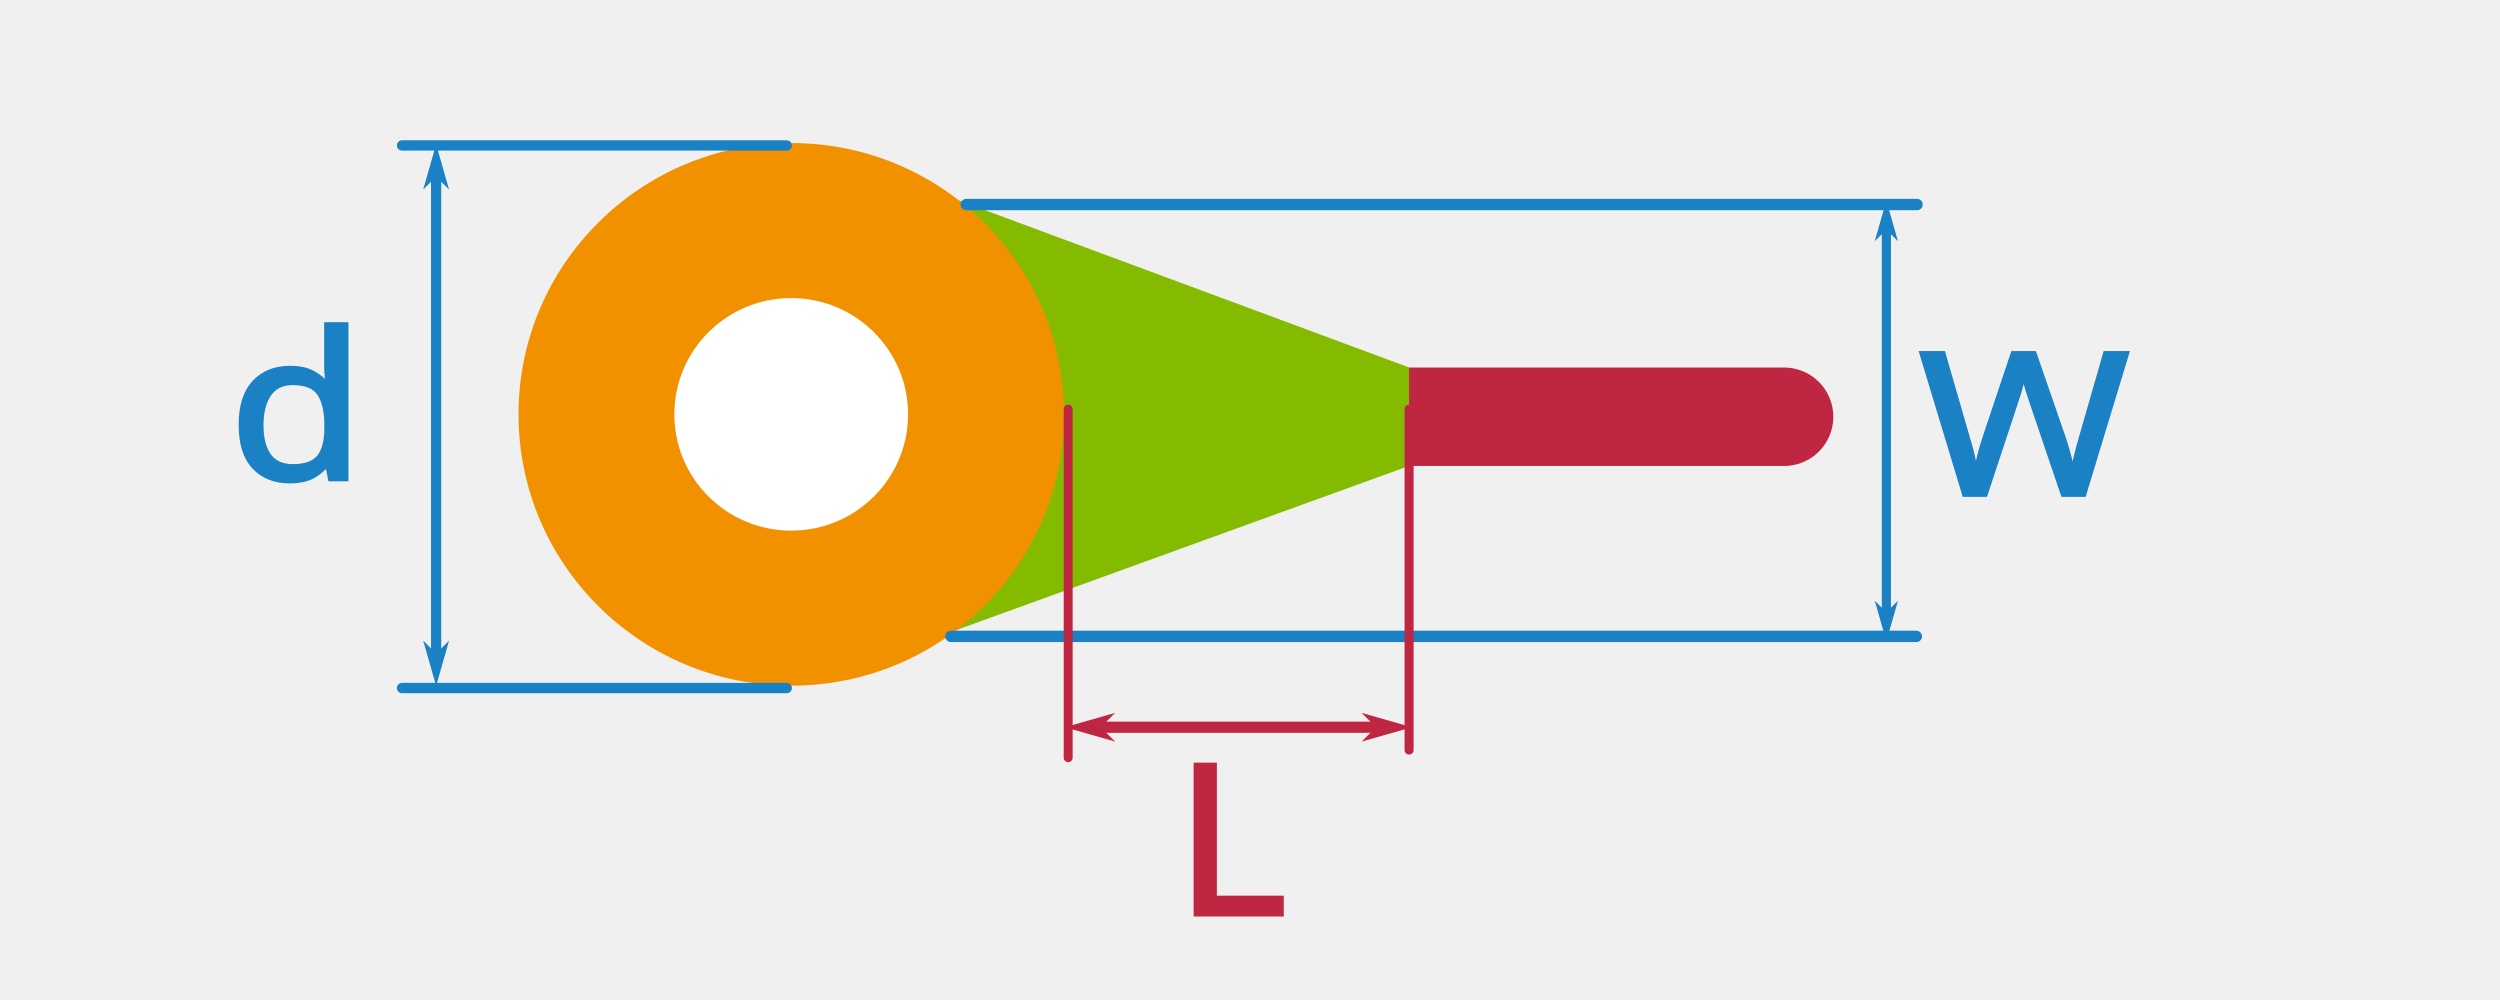
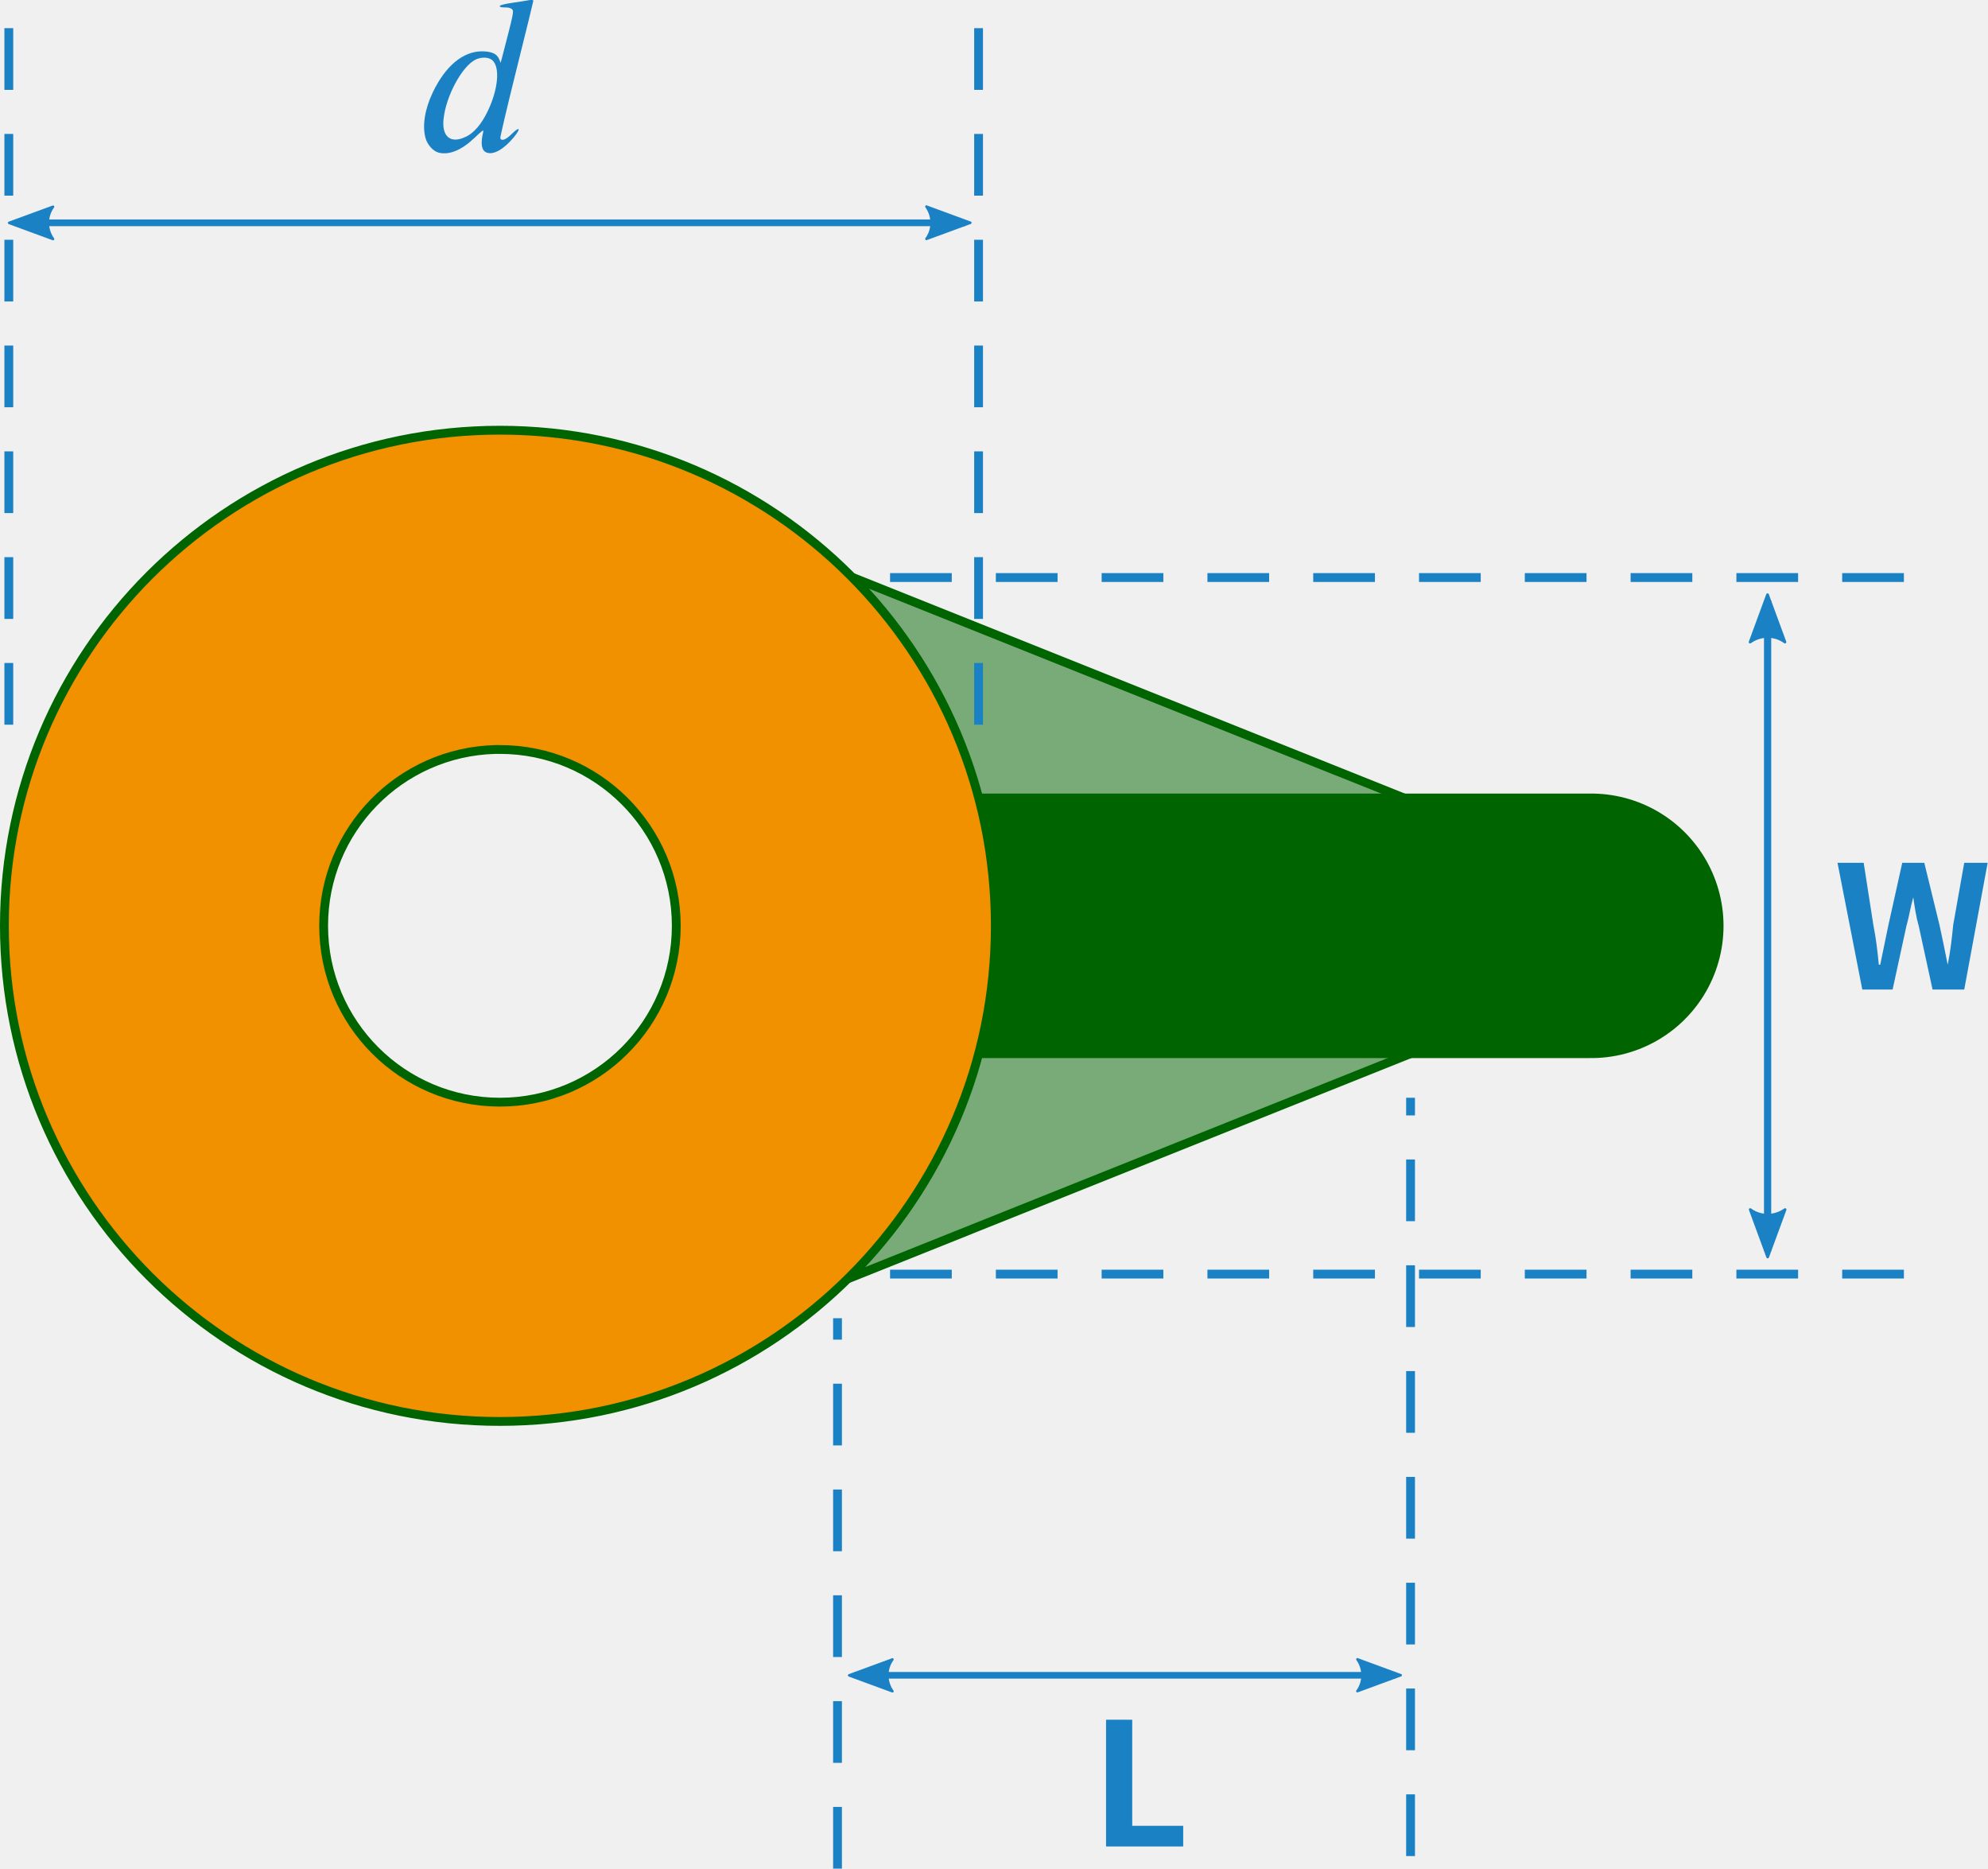
- <svg xmlns="http://www.w3.org/2000/svg" id="Слой_1" data-name="Слой 1" viewBox="0 0 220 88" version="1.1" width="220" height="88">
-   <defs id="defs115772">
-     <marker style="overflow:visible" id="Arrow1Send" refX="0" refY="0" orient="auto">
-       <path transform="matrix(-0.2,0,0,-0.2,-1.2,0)" style="fill:#1a81c4;fill-opacity:1;fill-rule:evenodd;stroke:#1a81c4;stroke-width:1pt;stroke-opacity:1" d="M 0,0 5,-5 -12.5,0 5,5 Z" id="path863" />
+ <svg xmlns="http://www.w3.org/2000/svg" id="Слой_1" data-name="Слой 1" viewBox="0 0 22.55 21.193" version="1.1" width="225.5" height="211.932">
+   <defs id="defs159429">
+     <marker style="overflow:visible" id="marker2044" refX="0" refY="0" orient="auto">
+       <path transform="scale(-0.6)" d="M 8.719,4.034 -2.207,0.016 8.719,-4.002 c -1.745,2.372 -1.735,5.617 -6e-7,8.035 z" style="fill:#1a81c4;fill-opacity:1;fill-rule:evenodd;stroke:#1a81c4;stroke-width:0.625;stroke-linejoin:round;stroke-opacity:1" id="path2042" />
    </marker>
-     <marker style="overflow:visible" id="marker2082" refX="0" refY="0" orient="auto">
-       <path transform="scale(-0.6)" d="M 8.719,4.034 -2.207,0.016 8.719,-4.002 c -1.745,2.372 -1.735,5.617 -6e-7,8.035 z" style="fill:#000000;fill-opacity:1;fill-rule:evenodd;stroke:#000000;stroke-width:0.625;stroke-linejoin:round;stroke-opacity:1" id="path2080" />
+     <marker style="overflow:visible" id="marker2034" refX="0" refY="0" orient="auto">
+       <path transform="scale(0.6)" d="M 8.719,4.034 -2.207,0.016 8.719,-4.002 c -1.745,2.372 -1.735,5.617 -6e-7,8.035 z" style="fill:#1a81c4;fill-opacity:1;fill-rule:evenodd;stroke:#1a81c4;stroke-width:0.625;stroke-linejoin:round;stroke-opacity:1" id="path2032" />
    </marker>
-     <marker style="overflow:visible" id="marker1866" refX="0" refY="0" orient="auto">
-       <path transform="scale(0.6)" d="M 8.719,4.034 -2.207,0.016 8.719,-4.002 c -1.745,2.372 -1.735,5.617 -6e-7,8.035 z" style="fill:#000000;fill-opacity:1;fill-rule:evenodd;stroke:#000000;stroke-width:0.625;stroke-linejoin:round;stroke-opacity:1" id="path1864" />
+     <marker style="overflow:visible" id="marker1869" refX="0" refY="0" orient="auto">
+       <path transform="scale(-0.6)" d="M 8.719,4.034 -2.207,0.016 8.719,-4.002 c -1.745,2.372 -1.735,5.617 -6e-7,8.035 z" style="fill:#1a81c4;fill-opacity:1;fill-rule:evenodd;stroke:#1a81c4;stroke-width:0.625;stroke-linejoin:round;stroke-opacity:1" id="path1867" />
    </marker>
-     <marker style="overflow:visible" id="Arrow1Lend" refX="0" refY="0" orient="auto">
-       <path transform="matrix(-0.8,0,0,-0.8,-10,0)" style="fill:#000000;fill-opacity:1;fill-rule:evenodd;stroke:#000000;stroke-width:1pt;stroke-opacity:1" d="M 0,0 5,-5 -12.5,0 5,5 Z" id="path851" />
+     <marker style="overflow:visible" id="marker1859" refX="0" refY="0" orient="auto">
+       <path transform="scale(0.6)" d="M 8.719,4.034 -2.207,0.016 8.719,-4.002 c -1.745,2.372 -1.735,5.617 -6e-7,8.035 z" style="fill:#1a81c4;fill-opacity:1;fill-rule:evenodd;stroke:#1a81c4;stroke-width:0.625;stroke-linejoin:round;stroke-opacity:1" id="path1857" />
    </marker>
-     <marker style="overflow:visible" id="Tail" refX="0" refY="0" orient="auto">
-       <g transform="scale(-1.2)" id="g896" style="fill:#000000;fill-opacity:1;stroke:#000000;stroke-opacity:1">
-         <path style="fill:#000000;fill-opacity:1;fill-rule:evenodd;stroke:#000000;stroke-width:0.8;stroke-linecap:round;stroke-opacity:1" d="M -3.805,-3.959 0.544,0" id="path884" />
-         <path style="fill:#000000;fill-opacity:1;fill-rule:evenodd;stroke:#000000;stroke-width:0.8;stroke-linecap:round;stroke-opacity:1" d="M -1.287,-3.959 3.062,0" id="path886" />
-         <path style="fill:#000000;fill-opacity:1;fill-rule:evenodd;stroke:#000000;stroke-width:0.8;stroke-linecap:round;stroke-opacity:1" d="M 1.305,-3.959 5.654,0" id="path888" />
-         <path style="fill:#000000;fill-opacity:1;fill-rule:evenodd;stroke:#000000;stroke-width:0.8;stroke-linecap:round;stroke-opacity:1" d="M -3.805,4.178 0.544,0.22" id="path890" />
-         <path style="fill:#000000;fill-opacity:1;fill-rule:evenodd;stroke:#000000;stroke-width:0.8;stroke-linecap:round;stroke-opacity:1" d="M -1.287,4.178 3.062,0.22" id="path892" />
-         <path style="fill:#000000;fill-opacity:1;fill-rule:evenodd;stroke:#000000;stroke-width:0.8;stroke-linecap:round;stroke-opacity:1" d="M 1.305,4.178 5.654,0.22" id="path894" />
-       </g>
+     <style id="style159427">.cls-1{fill:#1a81c4;}</style>
+     <marker style="overflow:visible" id="marker1675" refX="0" refY="0" orient="auto">
+       <path transform="scale(0.6)" d="M 8.719,4.034 -2.207,0.016 8.719,-4.002 c -1.745,2.372 -1.735,5.617 -6e-7,8.035 z" style="fill:#1a81c4;fill-opacity:1;fill-rule:evenodd;stroke:#1a81c4;stroke-width:0.625;stroke-linejoin:round;stroke-opacity:1" id="path1673" />
    </marker>
-     <marker style="overflow:visible" id="Arrow2Mend" refX="0" refY="0" orient="auto">
-       <path transform="scale(-0.6)" d="M 8.719,4.034 -2.207,0.016 8.719,-4.002 c -1.745,2.372 -1.735,5.617 -6e-7,8.035 z" style="fill:#000000;fill-opacity:1;fill-rule:evenodd;stroke:#000000;stroke-width:0.625;stroke-linejoin:round;stroke-opacity:1" id="path875" />
-     </marker>
-     <marker style="overflow:visible" id="Arrow2Sstart" refX="0" refY="0" orient="auto">
-       <path transform="matrix(0.3,0,0,0.3,-0.69,0)" d="M 8.719,4.034 -2.207,0.016 8.719,-4.002 c -1.745,2.372 -1.735,5.617 -6e-7,8.035 z" style="fill:#000000;fill-opacity:1;fill-rule:evenodd;stroke:#000000;stroke-width:0.625;stroke-linejoin:round;stroke-opacity:1" id="path878" />
-     </marker>
-     <marker style="overflow:visible" id="Arrow1Sstart" refX="0" refY="0" orient="auto">
-       <path transform="matrix(0.2,0,0,0.2,1.2,0)" style="fill:#1a81c4;fill-opacity:1;fill-rule:evenodd;stroke:#1a81c4;stroke-width:1pt;stroke-opacity:1" d="M 0,0 5,-5 -12.5,0 5,5 Z" id="path860" />
-     </marker>
-     <marker style="overflow:visible" id="Arrow1Mstart" refX="0" refY="0" orient="auto">
-       <path transform="matrix(0.4,0,0,0.4,4,0)" style="fill:#000000;fill-opacity:1;fill-rule:evenodd;stroke:#000000;stroke-width:1pt;stroke-opacity:1" d="M 0,0 5,-5 -12.5,0 5,5 Z" id="path854" />
-     </marker>
-     <marker style="overflow:visible" id="Arrow1Lstart" refX="0" refY="0" orient="auto">
-       <path transform="matrix(0.8,0,0,0.8,10,0)" style="fill:#000000;fill-opacity:1;fill-rule:evenodd;stroke:#000000;stroke-width:1pt;stroke-opacity:1" d="M 0,0 5,-5 -12.5,0 5,5 Z" id="path848" />
-     </marker>
-     <style id="style115770">.cls-1{fill:#f29100;}.cls-2{fill:#b9b9b9;}</style>
-     <marker style="overflow:visible" id="Arrow1Sstart-8" refX="0" refY="0" orient="auto">
-       <path transform="matrix(0.2,0,0,0.2,1.2,0)" style="fill:#1a81c4;fill-opacity:1;fill-rule:evenodd;stroke:#1a81c4;stroke-width:1pt;stroke-opacity:1" d="M 0,0 5,-5 -12.5,0 5,5 Z" id="path860-9" />
-     </marker>
-     <marker style="overflow:visible" id="Arrow1Send-0" refX="0" refY="0" orient="auto">
-       <path transform="matrix(-0.2,0,0,-0.2,-1.2,0)" style="fill:#1a81c4;fill-opacity:1;fill-rule:evenodd;stroke:#1a81c4;stroke-width:1pt;stroke-opacity:1" d="M 0,0 5,-5 -12.5,0 5,5 Z" id="path863-8" />
-     </marker>
-     <marker style="overflow:visible" id="marker15697" refX="0" refY="0" orient="auto-start-reverse" markerWidth="4.499" markerHeight="2.571" viewBox="0 0 8.75 5" preserveAspectRatio="xMidYMid">
-       <path style="fill:context-stroke;fill-rule:evenodd;stroke:none" d="M 0,0 5,-5 -12.5,0 5,5 Z" id="path15695" transform="scale(-0.5)" />
-     </marker>
-     <marker style="overflow:visible" id="marker13751" refX="0" refY="0" orient="auto-start-reverse" markerWidth="4.499" markerHeight="2.571" viewBox="0 0 8.75 5" preserveAspectRatio="xMidYMid">
-       <path style="fill:context-stroke;fill-rule:evenodd;stroke:none" d="M 0,0 5,-5 -12.5,0 5,5 Z" id="path13749" transform="scale(-0.5)" />
+     <marker style="overflow:visible" id="marker2029" refX="0" refY="0" orient="auto">
+       <path transform="scale(-0.6)" d="M 8.719,4.034 -2.207,0.016 8.719,-4.002 c -1.745,2.372 -1.735,5.617 -6e-7,8.035 z" style="fill:#1a81c4;fill-opacity:1;fill-rule:evenodd;stroke:#1a81c4;stroke-width:0.625;stroke-linejoin:round;stroke-opacity:1" id="path2027" />
    </marker>
  </defs>
-   <path style="fill:#a10000;fill-opacity:1;stroke:#bf2641;stroke-width:8.662px;stroke-linecap:round;stroke-linejoin:miter;stroke-opacity:1" d="m 113,36.674 h 44" id="path2800" />
-   <path style="fill:#84bb00;fill-opacity:1;stroke:#000000;stroke-width:0;stroke-linecap:butt;stroke-linejoin:miter;stroke-miterlimit:4;stroke-dasharray:none;stroke-opacity:1" d="m 84,17.5 40,14.835 V 41 L 84,55.5" id="path15" />
-   <g id="g13" transform="matrix(3.428131,0,0,3.410699,28.48863,-4.465497)">
-     <circle class="cls-1" cx="12" cy="12" r="7" id="circle115776" />
-     <circle class="cls-2" cx="12" cy="12" id="circle115778" style="fill:#ffffff;fill-opacity:1;stroke-width:1" r="3" />
+   <g id="g2832" transform="translate(-0.9499999,-1)">
+     <path style="opacity:1;fill:#79ab79;fill-opacity:1;stroke:#006400;stroke-width:0.1;stroke-linecap:square;stroke-linejoin:round;stroke-miterlimit:4;stroke-dasharray:none;stroke-dashoffset:0;stroke-opacity:1;paint-order:fill markers stroke" d="m 10,7.3 8.106,3.242 v 1.945 L 10,15.73 Z" id="path1037" />
+     <path style="fill:none;fill-opacity:1;stroke:#006400;stroke-width:3;stroke-linecap:round;stroke-linejoin:round;stroke-miterlimit:4;stroke-dasharray:none;stroke-opacity:1;paint-order:fill markers stroke" d="m 12,11.5 h 7" id="path1389" />
+     <path id="circle1364-5-3" style="fill:#f29100;fill-opacity:1;stroke:#006400;stroke-width:0.1;stroke-linecap:square;stroke-linejoin:round;stroke-miterlimit:4;stroke-dasharray:none;stroke-dashoffset:0;stroke-opacity:1;paint-order:fill markers stroke" d="M 6.621,5.879 A 5.62,5.62 0 0 0 1,11.5 5.62,5.62 0 0 0 6.621,17.121 5.62,5.62 0 0 0 12.24,11.5 5.62,5.62 0 0 0 6.621,5.879 Z M 6.57,9.5 a 2,2 0 0 1 0.051,0 2,2 0 0 1 2,2 2,2 0 0 1 -2,2 2,2 0 0 1 -2,-2 2,2 0 0 1 1.949,-2 z" />
+     <path style="fill:#1a81c4;fill-opacity:1;stroke-width:0.013" d="M 5.924,2.73 C 5.865,2.716 5.799,2.643 5.778,2.57 5.738,2.429 5.767,2.241 5.859,2.048 6.002,1.749 6.2,1.583 6.416,1.582 6.526,1.582 6.587,1.61 6.612,1.671 l 0.017,0.041 0.014,-0.052 c 0.135,-0.52 0.138,-0.532 0.115,-0.555 -0.014,-0.014 -0.042,-0.022 -0.081,-0.021 -0.038,6.422e-4 -0.059,-0.004 -0.059,-0.015 0,-0.01 0.053,-0.024 0.148,-0.038 0.081,-0.012 0.167,-0.025 0.19,-0.03 C 6.982,0.998 7,1 7,1.008 7,1.015 6.914,1.365 6.809,1.786 6.704,2.207 6.621,2.559 6.625,2.568 c 0.014,0.036 0.065,0.016 0.13,-0.049 0.092,-0.092 0.107,-0.064 0.022,0.039 -0.114,0.137 -0.23,0.202 -0.307,0.172 -0.059,-0.022 -0.071,-0.1 -0.039,-0.233 0.007,-0.031 -0.006,-0.021 -0.096,0.064 -0.15,0.143 -0.288,0.2 -0.411,0.17 z m 0.312,-0.179 c 0.092,-0.046 0.176,-0.144 0.245,-0.288 0.122,-0.251 0.144,-0.509 0.05,-0.583 -0.042,-0.033 -0.12,-0.035 -0.183,-0.006 -0.156,0.074 -0.34,0.414 -0.367,0.678 -0.021,0.201 0.085,0.283 0.254,0.198 z" id="path3658" />
+     <path style="fill:none;fill-opacity:1;stroke:#1a81c4;stroke-width:0.076;stroke-linecap:square;stroke-linejoin:round;stroke-miterlimit:4;stroke-dasharray:none;stroke-dashoffset:0;marker-start:url(#marker1675);marker-end:url(#marker2029);paint-order:fill markers stroke" d="M 11.856,3.527 H 1.154" id="path1043" />
+     <path style="fill:none;fill-opacity:1;stroke:#1a81c4;stroke-width:0.1;stroke-linecap:square;stroke-linejoin:round;stroke-miterlimit:4;stroke-dasharray:0.6, 0.6;stroke-dashoffset:0;paint-order:fill markers stroke" d="m 12.05,1.369 v 8" id="path1878" />
+     <text xml:space="preserve" style="font-style:normal;font-variant:normal;font-weight:normal;font-stretch:normal;font-size:1.942px;line-height:1.25;font-family:'Noto Sans Mono CJK SC';-inkscape-font-specification:'Noto Sans Mono CJK SC';letter-spacing:0px;word-spacing:0px;fill:#1a81c4;fill-opacity:1;stroke:none;stroke-width:0.121" x="13.323" y="21.939" id="text3524">
+       <tspan id="tspan3522" x="13.323" y="21.939" style="font-style:normal;font-variant:normal;font-weight:bold;font-stretch:normal;font-size:1.942px;font-family:'Noto Sans CJK SC';-inkscape-font-specification:'Noto Sans CJK SC Bold';font-variant-ligatures:normal;font-variant-caps:normal;font-variant-numeric:normal;font-variant-east-asian:normal;fill:#1a81c4;fill-opacity:1;stroke-width:0.121">L</tspan>
+     </text>
+     <text xml:space="preserve" style="font-style:normal;font-variant:normal;font-weight:normal;font-stretch:normal;font-size:1.942px;line-height:1.25;font-family:'Noto Sans Mono CJK SC';-inkscape-font-specification:'Noto Sans Mono CJK SC';letter-spacing:0px;word-spacing:0px;fill:#1a81c4;fill-opacity:1;stroke:none;stroke-width:0.121" x="21.762" y="12.22" id="text3600">
+       <tspan id="tspan3598" x="21.762" y="12.22" style="font-style:normal;font-variant:normal;font-weight:bold;font-stretch:normal;font-size:1.942px;font-family:'Noto Sans CJK SC';-inkscape-font-specification:'Noto Sans CJK SC Bold';font-variant-ligatures:normal;font-variant-caps:normal;font-variant-numeric:normal;font-variant-east-asian:normal;fill:#1a81c4;fill-opacity:1;stroke-width:0.121">W</tspan>
+     </text>
+     <path style="fill:none;fill-opacity:1;stroke:#1a81c4;stroke-width:0.1;stroke-linecap:square;stroke-linejoin:round;stroke-miterlimit:4;stroke-dasharray:0.6, 0.6;stroke-dashoffset:0;paint-order:fill markers stroke" d="m 1.05,1.369 v 8" id="path1585" />
+     <path style="fill:none;fill-opacity:1;stroke:#1a81c4;stroke-width:0.075;stroke-linecap:square;stroke-linejoin:round;stroke-miterlimit:4;stroke-dasharray:none;stroke-dashoffset:0;marker-start:url(#marker1859);marker-end:url(#marker1869);paint-order:fill markers stroke" d="M 16.739,20 H 10.681" id="path1851" />
+     <path style="fill:none;fill-opacity:1;stroke:#1a81c4;stroke-width:0.1;stroke-linecap:square;stroke-linejoin:round;stroke-miterlimit:4;stroke-dasharray:0.6, 0.6;stroke-dashoffset:0;paint-order:fill markers stroke" d="M 16.95,22 V 13.5" id="path1853" />
+     <path style="fill:none;fill-opacity:1;stroke:#1a81c4;stroke-width:0.1;stroke-linecap:square;stroke-linejoin:round;stroke-miterlimit:4;stroke-dasharray:0.6, 0.6;stroke-dashoffset:0;paint-order:fill markers stroke" d="M 10.45,22.143 V 16" id="path1855" />
+     <path style="fill:none;fill-opacity:1;stroke:#1a81c4;stroke-width:0.082;stroke-linecap:square;stroke-linejoin:round;stroke-miterlimit:4;stroke-dasharray:none;stroke-dashoffset:0;marker-start:url(#marker2034);marker-end:url(#marker2044);paint-order:fill markers stroke" d="M 21,7.853 V 15.147" id="path2025" />
+     <path style="fill:none;fill-opacity:1;stroke:#1a81c4;stroke-width:0.1;stroke-linecap:square;stroke-linejoin:round;stroke-miterlimit:4;stroke-dasharray:0.6, 0.6;stroke-dashoffset:0;paint-order:fill markers stroke" d="M 22.496,7.55 H 11" id="path2028" />
+     <path style="fill:none;fill-opacity:1;stroke:#1a81c4;stroke-width:0.1;stroke-linecap:square;stroke-linejoin:round;stroke-miterlimit:4;stroke-dasharray:0.6, 0.6;stroke-dashoffset:0;paint-order:fill markers stroke" d="M 22.496,15.45 H 11" id="path2136" />
  </g>
-   <path style="fill:#0000cb;fill-opacity:1;stroke:#1a81c4;stroke-width:0.91;stroke-linecap:round;stroke-linejoin:miter;stroke-miterlimit:3;stroke-dasharray:none;stroke-opacity:1" d="M 69.233,12.799 H 35.38 v 0" id="path842" />
-   <path style="fill:none;stroke:#1a81c4;stroke-width:0.91;stroke-linecap:round;stroke-linejoin:miter;stroke-miterlimit:4;stroke-dasharray:none;stroke-opacity:1" d="M 69.233,60.549 H 35.38" id="path844" />
-   <path style="fill:none;stroke:#1a81c4;stroke-width:0.897;stroke-linecap:butt;stroke-linejoin:miter;stroke-miterlimit:4;stroke-dasharray:none;stroke-opacity:1;marker-start:url(#Arrow1Sstart);marker-end:url(#Arrow1Send)" d="M 38.38,14.299 V 58.76" id="path2066" />
-   <path style="fill:none;stroke:#1a81c4;stroke-width:1;stroke-linecap:round;stroke-linejoin:miter;stroke-miterlimit:3;stroke-dasharray:none;stroke-opacity:1" d="m 168.703,18 c -27.892,0 -55.785,0 -83.677,0" id="path842-2" />
-   <path style="fill:#1a81c4;fill-opacity:1;stroke:#1a81c4;stroke-width:1;stroke-linecap:round;stroke-linejoin:miter;stroke-miterlimit:3;stroke-dasharray:none;stroke-opacity:1" d="M 168.639,56 H 83.676 v 0" id="path842-2-5" />
-   <path style="fill:none;stroke:#bf2641;stroke-width:0.786;stroke-linecap:round;stroke-linejoin:miter;stroke-miterlimit:4;stroke-dasharray:none;stroke-opacity:1" d="m 94,36 v 30.678 0" id="path2810" />
-   <path style="fill:none;stroke:#bf2641;stroke-width:0.795;stroke-linecap:round;stroke-linejoin:miter;stroke-miterlimit:4;stroke-dasharray:none;stroke-opacity:1" d="M 124,36 V 66.004" id="path2812" />
-   <path style="fill:none;stroke:#1a81c4;stroke-width:0.806;stroke-linecap:butt;stroke-linejoin:miter;stroke-miterlimit:4;stroke-dasharray:none;stroke-opacity:1;marker-start:url(#Arrow1Sstart-8);marker-end:url(#Arrow1Send-0)" d="M 166,19.089 V 55" id="path2066-3" />
-   <text xml:space="preserve" style="font-size:18.748px;line-height:1.25;font-family:sans-serif;letter-spacing:0px;word-spacing:0px;fill:#1a81c4;fill-opacity:1;stroke:#1a81c4;stroke-width:0.384;stroke-linecap:round;stroke-miterlimit:4;stroke-dasharray:none;stroke-opacity:1" x="158.068" y="46.525" id="text2804" transform="scale(1.068365,0.9360098)">
-     <tspan id="tspan2802" x="158.068" y="46.525" style="font-style:normal;font-variant:normal;font-weight:normal;font-stretch:normal;font-size:18.667px;font-family:sans-serif;-inkscape-font-specification:'sans-serif, Normal';font-variant-ligatures:normal;font-variant-caps:normal;font-variant-numeric:normal;font-variant-east-asian:normal;fill:#1a81c4;fill-opacity:1;stroke:#1a81c4;stroke-width:0.384;stroke-linecap:round;stroke-miterlimit:4;stroke-dasharray:none;stroke-opacity:1">W</tspan>
-   </text>
-   <text xml:space="preserve" style="font-size:17.234px;line-height:1.25;font-family:sans-serif;letter-spacing:0px;word-spacing:0px;fill:#bf2641;fill-opacity:1;stroke:#bf2641;stroke-width:0.353;stroke-miterlimit:4;stroke-dasharray:none;stroke-opacity:1" x="102.335" y="81.303" id="text2808" transform="scale(1.010258,0.9898466)">
-     <tspan id="tspan2806" x="102.335" y="81.303" style="font-style:normal;font-variant:normal;font-weight:normal;font-stretch:normal;font-size:18.667px;font-family:sans-serif;-inkscape-font-specification:'sans-serif, Normal';font-variant-ligatures:normal;font-variant-caps:normal;font-variant-numeric:normal;font-variant-east-asian:normal;fill:#bf2641;fill-opacity:1;stroke:#bf2641;stroke-width:0.353;stroke-miterlimit:4;stroke-dasharray:none;stroke-opacity:1">L</tspan>
-   </text>
-   <path style="fill:#a10000;fill-opacity:1;stroke:#bf2641;stroke-width:0.983;stroke-linecap:butt;stroke-linejoin:miter;stroke-miterlimit:4;stroke-dasharray:none;stroke-opacity:1;marker-start:url(#marker15697);marker-end:url(#marker13751)" d="M 96.868,63.996 H 121.087" id="path550-0" />
-   <text xml:space="preserve" style="font-size:26.714px;line-height:1.25;font-family:sans-serif;letter-spacing:0px;word-spacing:0px;fill:#1a81c4;fill-opacity:1;stroke:#1a81c4;stroke-width:0.41;stroke-miterlimit:4;stroke-dasharray:none;stroke-opacity:1" x="19.325" y="43.944" id="text2758" transform="scale(1.042274,0.9594402)">
-     <tspan id="tspan2756" x="19.325" y="43.944" style="font-style:normal;font-variant:normal;font-weight:normal;font-stretch:normal;font-size:18.667px;font-family:'Snell Roundhand';-inkscape-font-specification:'Snell Roundhand, Normal';font-variant-ligatures:normal;font-variant-caps:normal;font-variant-numeric:normal;font-variant-east-asian:normal;fill:#1a81c4;fill-opacity:1;stroke:#1a81c4;stroke-width:0.41;stroke-miterlimit:4;stroke-dasharray:none;stroke-opacity:1">d</tspan>
-   </text>
</svg>
